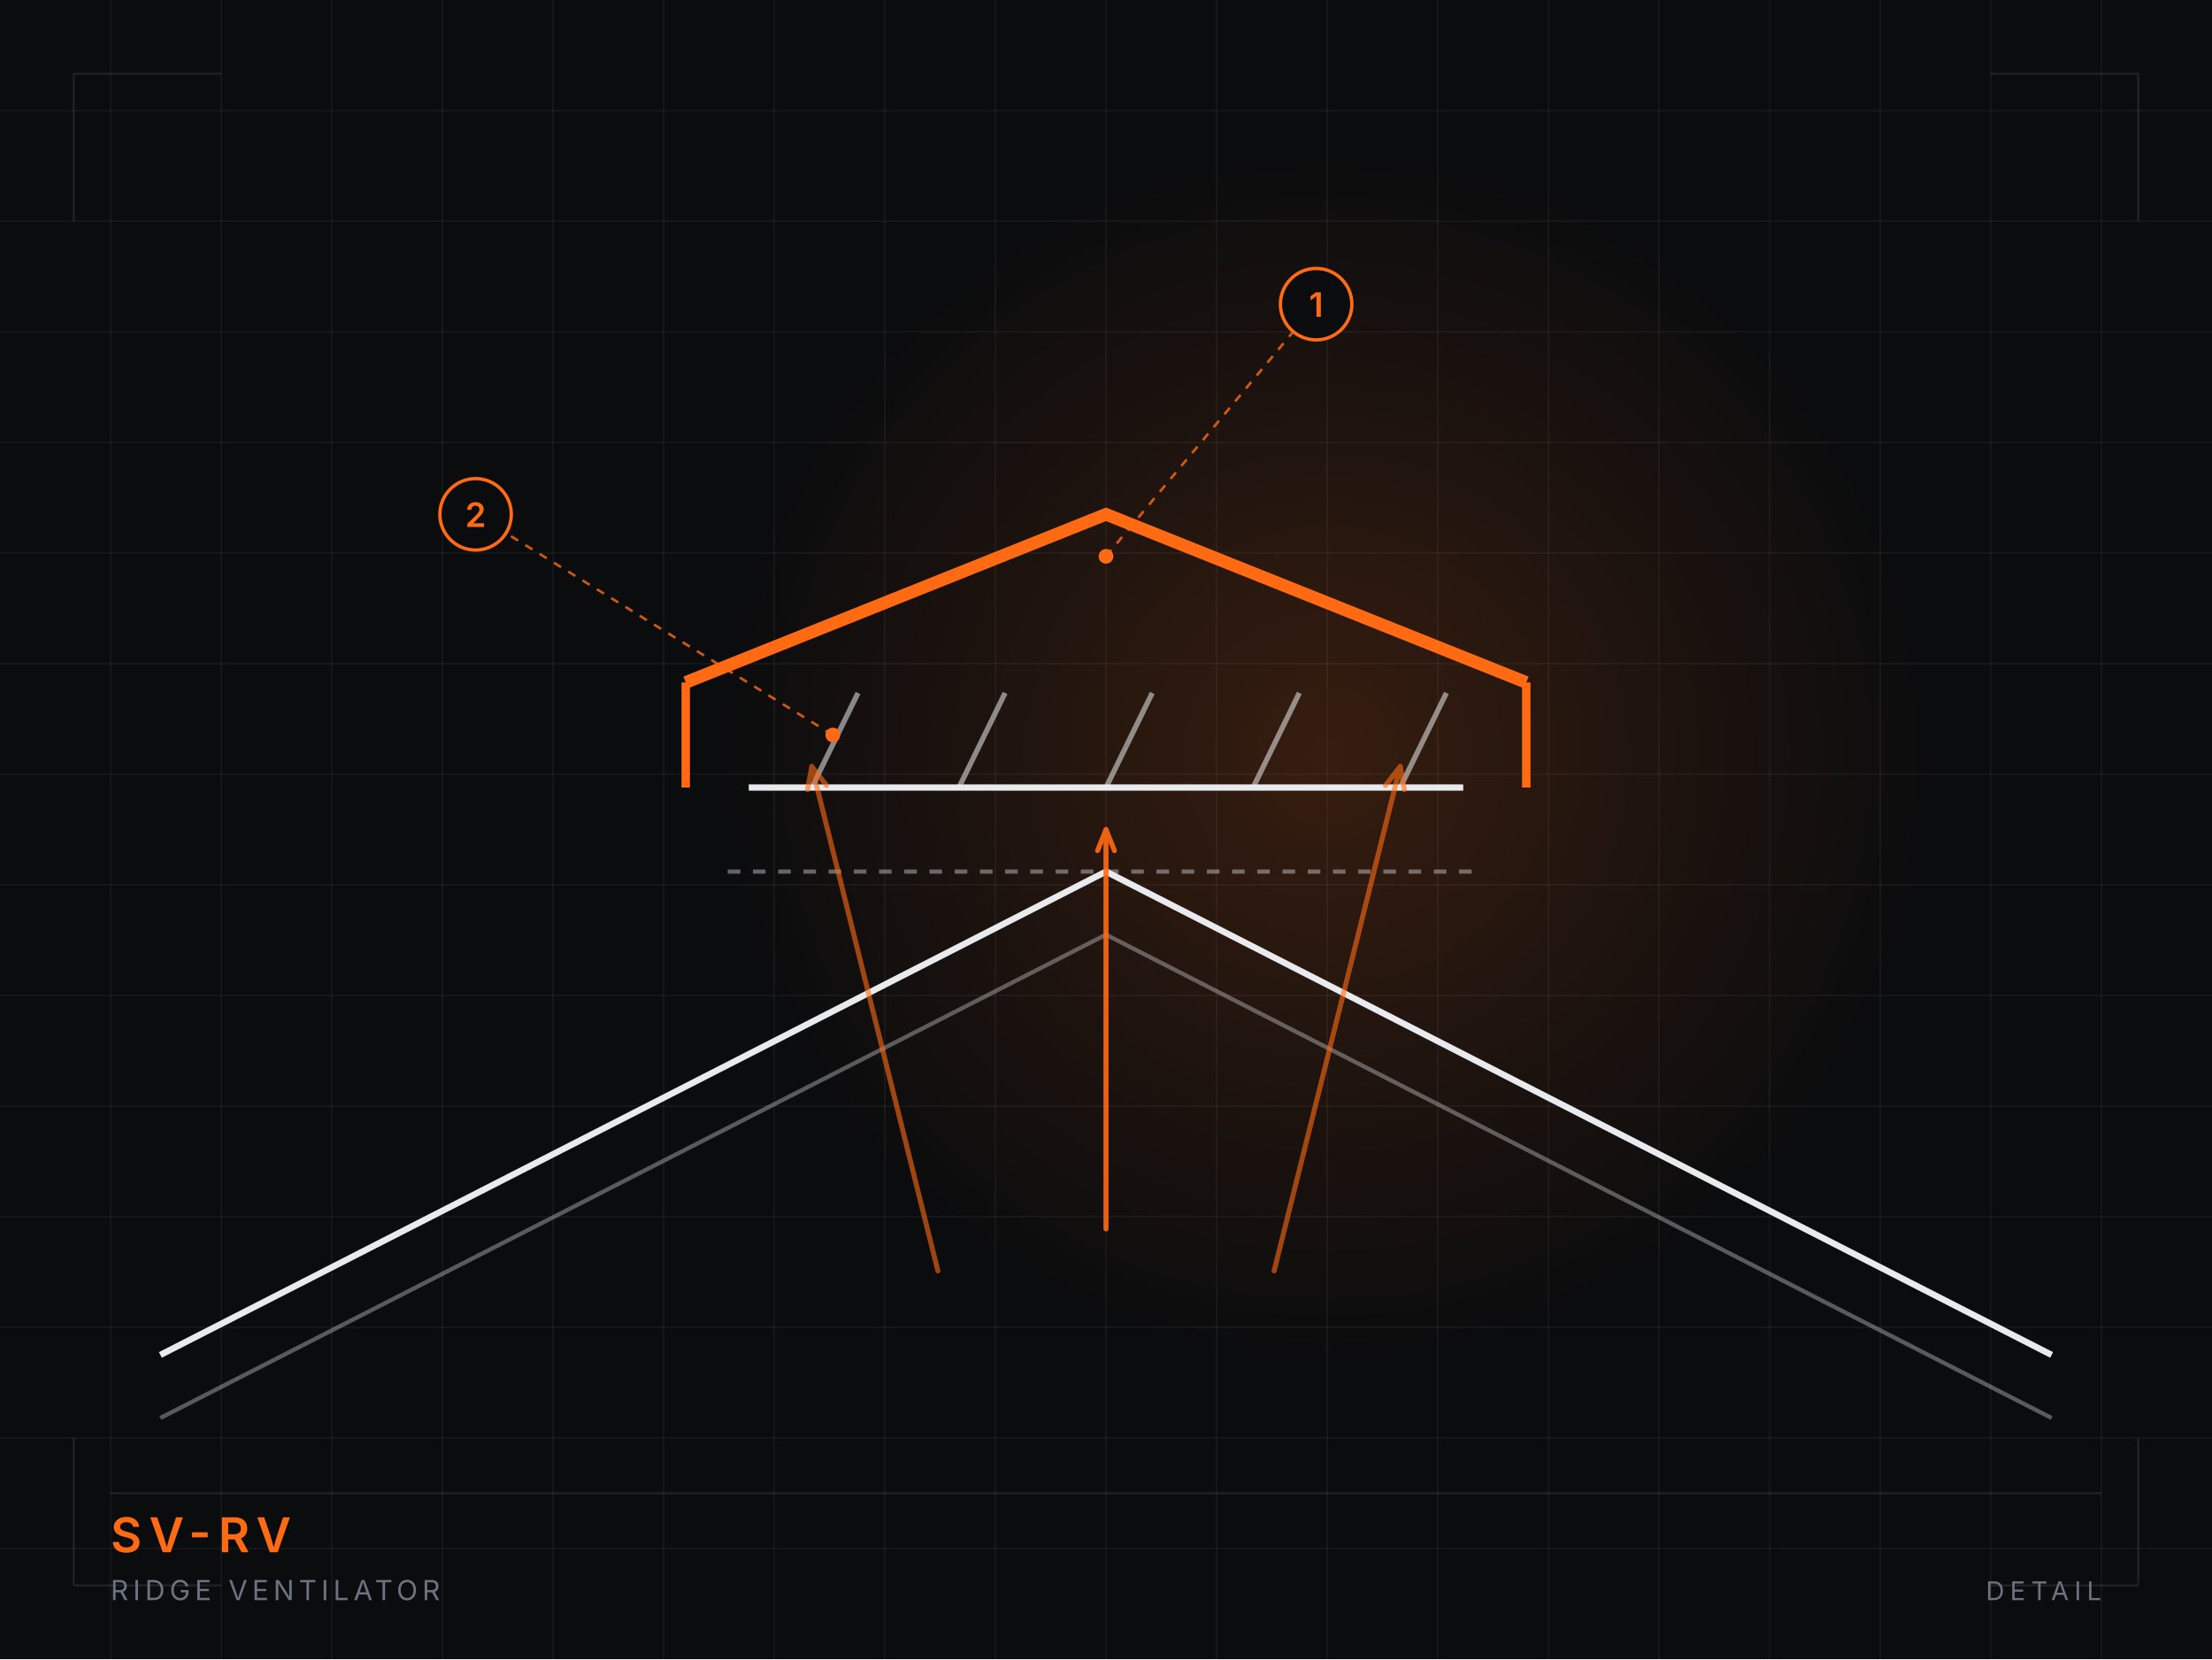
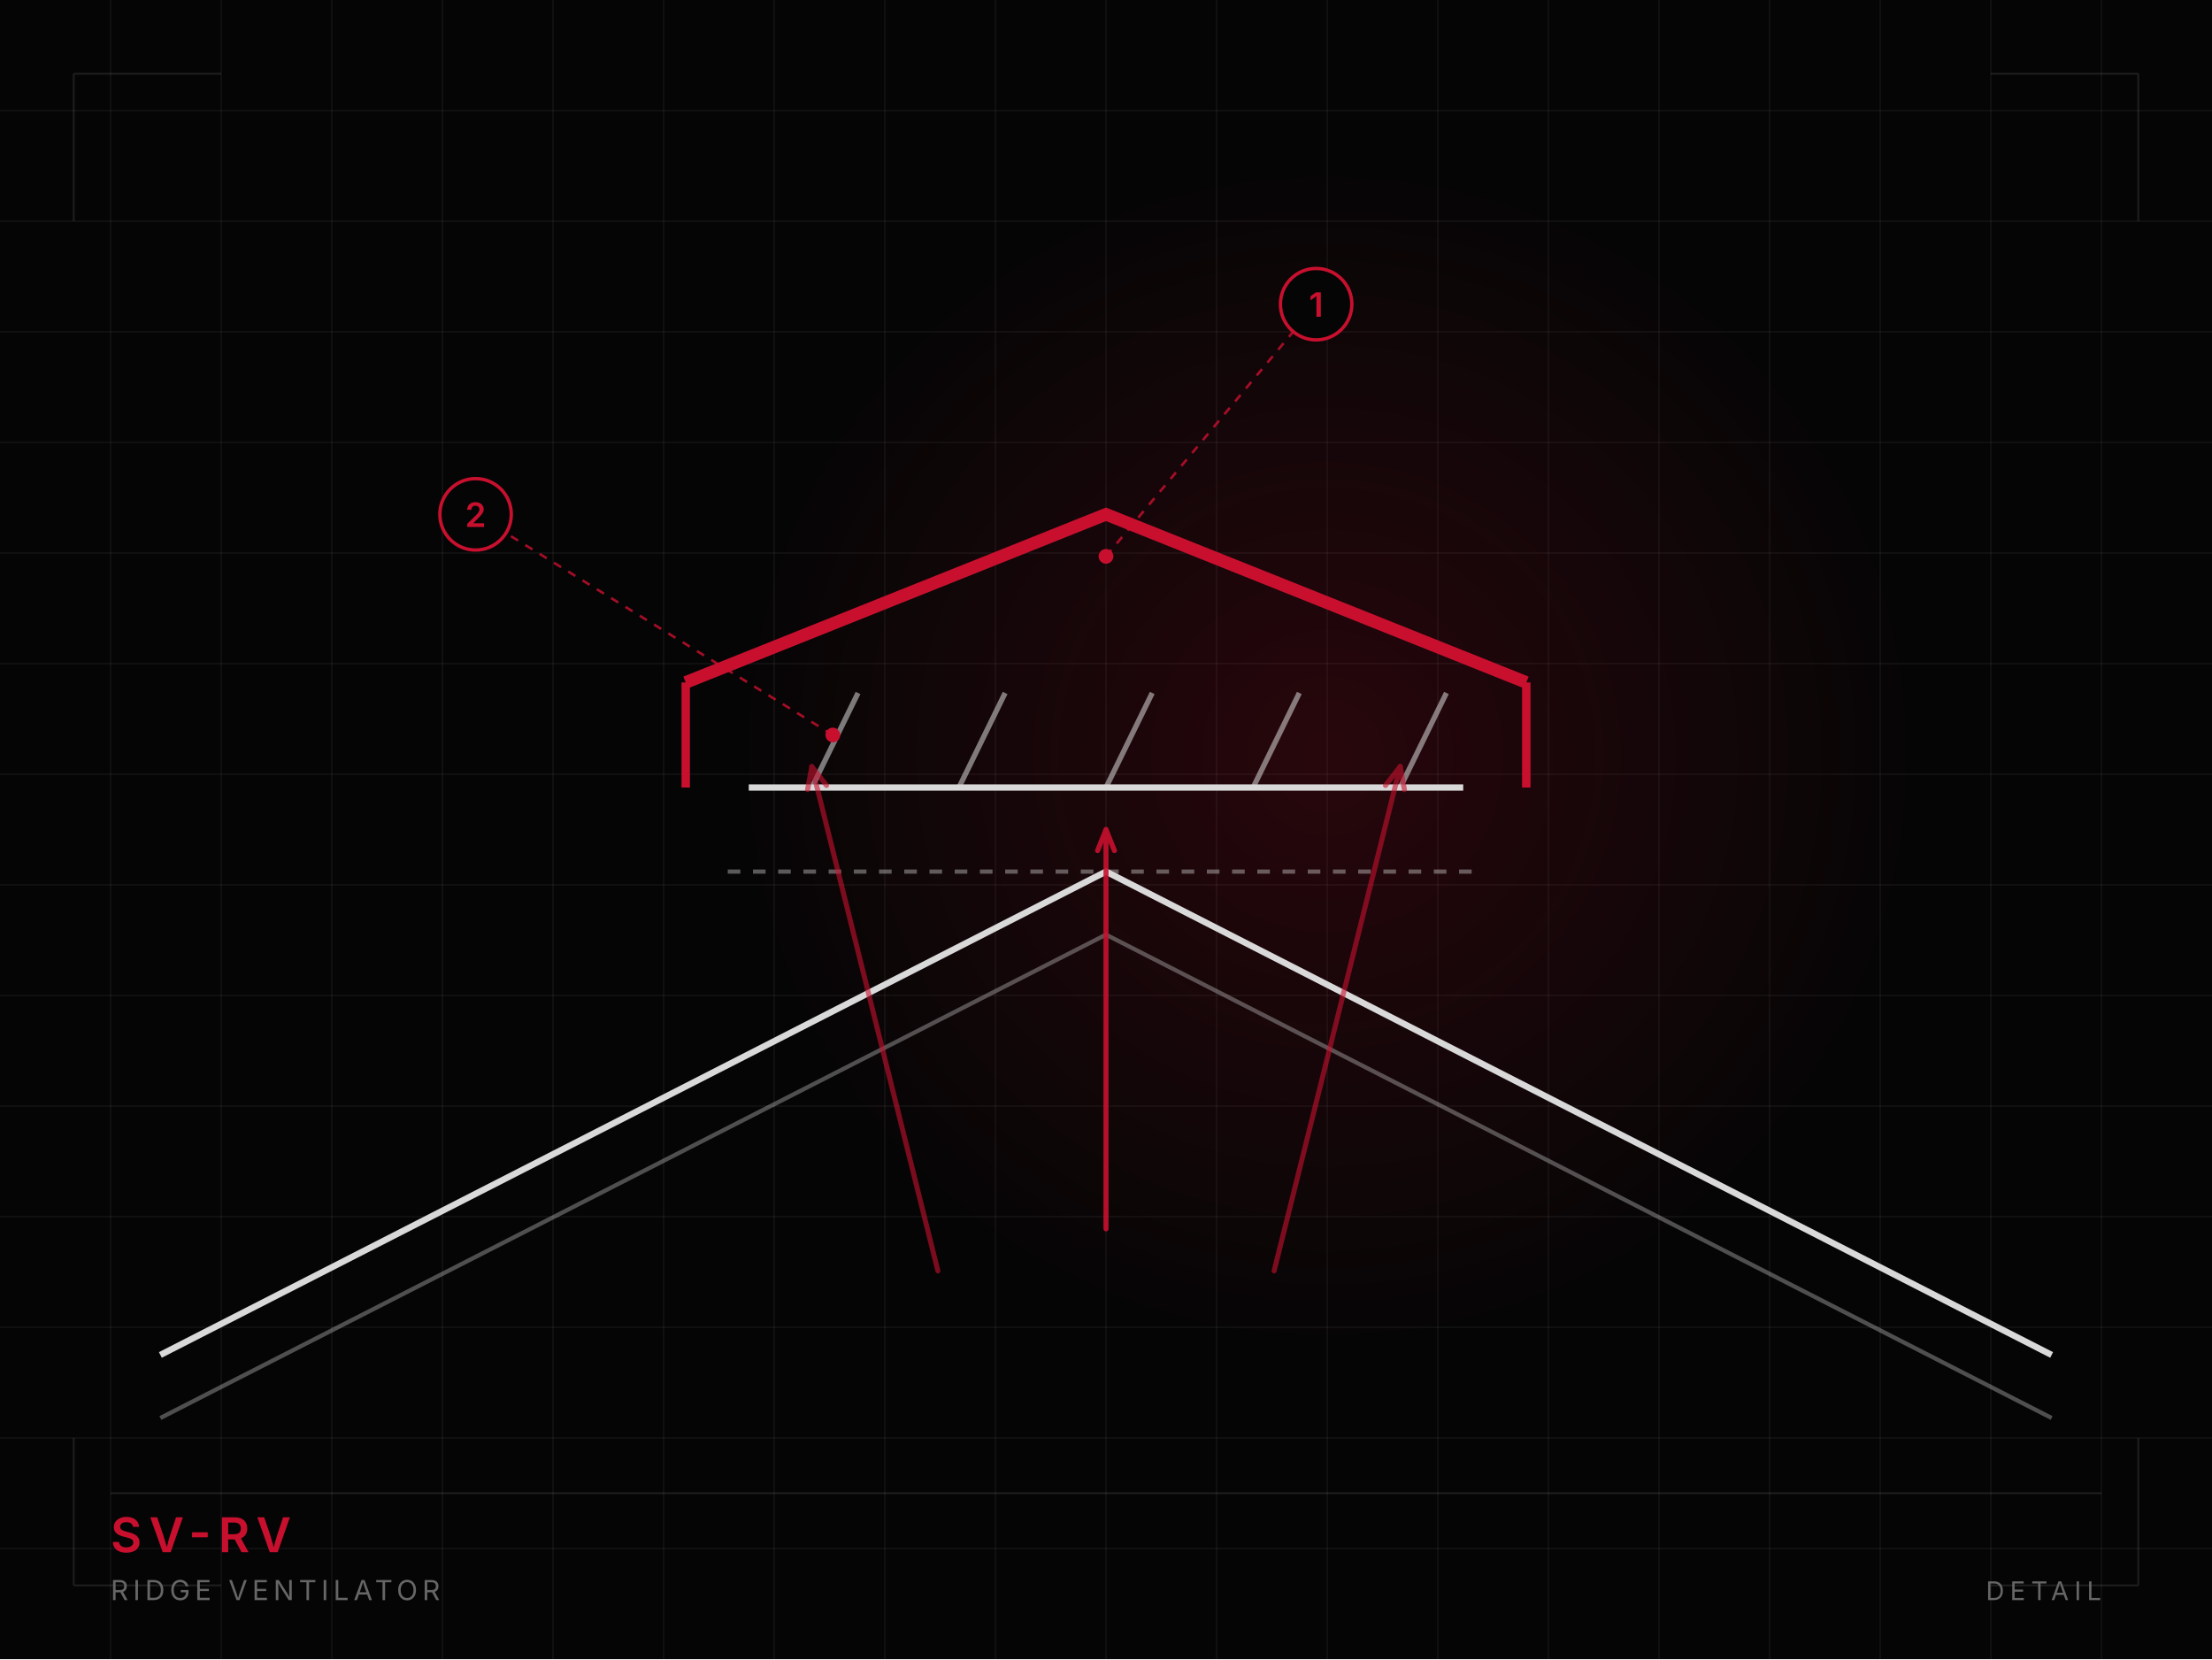
<svg xmlns="http://www.w3.org/2000/svg" viewBox="0 0 1200 900" width="1200" height="900" role="img" aria-label="SV-RV detail">
  <defs>
    <radialGradient id="glow">
-       <stop offset="0%" stop-color="#ff6a13" stop-opacity=".18" />
-       <stop offset="100%" stop-color="#ff6a13" stop-opacity="0" />
+       <stop offset="0%" stop-color="#c8102e" stop-opacity=".18" />
+       <stop offset="100%" stop-color="#c8102e" stop-opacity="0" />
    </radialGradient>
  </defs>
-   <rect width="1200" height="900" fill="#0b0c0e" />
+   <rect width="1200" height="900" fill="#050505" />
  <g stroke="#ffffff" stroke-opacity="0.045" stroke-width="1">
    <path d="M60 0V900" />
    <path d="M120 0V900" />
    <path d="M180 0V900" />
    <path d="M240 0V900" />
    <path d="M300 0V900" />
    <path d="M360 0V900" />
    <path d="M420 0V900" />
    <path d="M480 0V900" />
    <path d="M540 0V900" />
    <path d="M600 0V900" />
    <path d="M660 0V900" />
    <path d="M720 0V900" />
    <path d="M780 0V900" />
    <path d="M840 0V900" />
    <path d="M900 0V900" />
    <path d="M960 0V900" />
    <path d="M1020 0V900" />
    <path d="M1080 0V900" />
    <path d="M1140 0V900" />
    <path d="M0 60H1200" />
    <path d="M0 120H1200" />
    <path d="M0 180H1200" />
    <path d="M0 240H1200" />
    <path d="M0 300H1200" />
    <path d="M0 360H1200" />
    <path d="M0 420H1200" />
    <path d="M0 480H1200" />
    <path d="M0 540H1200" />
    <path d="M0 600H1200" />
    <path d="M0 660H1200" />
    <path d="M0 720H1200" />
    <path d="M0 780H1200" />
    <path d="M0 840H1200" />
  </g>
  <g stroke="#ffffff" stroke-opacity="0.10" stroke-width="1">
    <path d="M40 40H120M40 40V120" />
    <path d="M1160 40H1080M1160 40V120" />
    <path d="M40 860H120M40 860V780" />
    <path d="M1160 860H1080M1160 860V780" />
  </g>
  <circle cx="720" cy="410" r="330" fill="url(#glow)" />
-   <text x="60" y="842" fill="#ff6a13" font-family="Barlow Condensed,Inter,sans-serif" font-size="26" font-weight="600" letter-spacing="4">SV-RV</text>
-   <text x="60" y="868" fill="#6b7280" font-family="Inter,sans-serif" font-size="15" letter-spacing="2.5">RIDGE VENTILATOR</text>
-   <text x="1140" y="868" fill="#6b7280" text-anchor="end" font-family="Inter,sans-serif" font-size="14" letter-spacing="3">DETAIL</text>
+   <text x="60" y="842" fill="#c8102e" font-family="Barlow Condensed,Inter,sans-serif" font-size="26" font-weight="600" letter-spacing="4">SV-RV</text>
+   <text x="60" y="868" fill="#666666" font-family="Inter,sans-serif" font-size="15" letter-spacing="2.5">RIDGE VENTILATOR</text>
+   <text x="1140" y="868" fill="#666666" text-anchor="end" font-family="Inter,sans-serif" font-size="14" letter-spacing="3">DETAIL</text>
  <path d="M60 810H1140" stroke="#ffffff" stroke-opacity="0.10" />
  <g transform="translate(600 450) scale(1.14) translate(-600 -450)">
-     <path d="M150 700L600 470L1050 700" fill="none" stroke="#e8eaed" stroke-width="3" />
-     <path d="M150 730L600 500L1050 730" fill="none" stroke="#e8eaed" stroke-opacity=".35" stroke-width="2" />
-     <path d="M420 470H780" stroke="#e8eaed" stroke-opacity=".4" stroke-width="2" stroke-dasharray="6 6" />
-     <path d="M400 380L600 300L800 380" fill="none" stroke="#ff6a13" stroke-width="6" />
-     <path d="M400 380V430M800 380V430" stroke="#ff6a13" stroke-width="4" />
-     <path d="M430 430H770" stroke="#e8eaed" stroke-width="3" />
-     <path d="M460 430L482 385" stroke="#e8eaed" stroke-opacity=".55" stroke-width="2.5" />
-     <path d="M530 430L552 385" stroke="#e8eaed" stroke-opacity=".55" stroke-width="2.5" />
-     <path d="M600 430L622 385" stroke="#e8eaed" stroke-opacity=".55" stroke-width="2.5" />
-     <path d="M670 430L692 385" stroke="#e8eaed" stroke-opacity=".55" stroke-width="2.5" />
-     <path d="M740 430L762 385" stroke="#e8eaed" stroke-opacity=".55" stroke-width="2.5" />
+     <path d="M150 700L600 470L1050 700" fill="none" stroke="#d9d9d9" stroke-width="3" />
+     <path d="M150 730L600 500L1050 730" fill="none" stroke="#d9d9d9" stroke-opacity=".35" stroke-width="2" />
+     <path d="M420 470H780" stroke="#d9d9d9" stroke-opacity=".4" stroke-width="2" stroke-dasharray="6 6" />
+     <path d="M400 380L600 300L800 380" fill="none" stroke="#c8102e" stroke-width="6" />
+     <path d="M400 380V430M800 380V430" stroke="#c8102e" stroke-width="4" />
+     <path d="M430 430H770" stroke="#d9d9d9" stroke-width="3" />
+     <path d="M460 430L482 385" stroke="#d9d9d9" stroke-opacity=".55" stroke-width="2.5" />
+     <path d="M530 430L552 385" stroke="#d9d9d9" stroke-opacity=".55" stroke-width="2.5" />
+     <path d="M600 430L622 385" stroke="#d9d9d9" stroke-opacity=".55" stroke-width="2.5" />
+     <path d="M670 430L692 385" stroke="#d9d9d9" stroke-opacity=".55" stroke-width="2.5" />
+     <path d="M740 430L762 385" stroke="#d9d9d9" stroke-opacity=".55" stroke-width="2.5" />
    <g opacity="0.9">
-       <path d="M600 640L600 450" stroke="#ff6a13" stroke-width="2.4" stroke-linecap="round" />
-       <path d="M600 450L604 460M600 450L596 460" stroke="#ff6a13" stroke-width="2.4" stroke-linecap="round" />
+       <path d="M600 640L600 450" stroke="#c8102e" stroke-width="2.4" stroke-linecap="round" />
+       <path d="M600 450L604 460M600 450L596 460" stroke="#c8102e" stroke-width="2.4" stroke-linecap="round" />
    </g>
    <g opacity="0.6">
-       <path d="M520 660L460 420" stroke="#ff6a13" stroke-width="2.4" stroke-linecap="round" />
-       <path d="M460 420L467 429M460 420L458 431" stroke="#ff6a13" stroke-width="2.4" stroke-linecap="round" />
+       <path d="M520 660L460 420" stroke="#c8102e" stroke-width="2.4" stroke-linecap="round" />
+       <path d="M460 420L467 429M460 420L458 431" stroke="#c8102e" stroke-width="2.4" stroke-linecap="round" />
    </g>
    <g opacity="0.6">
-       <path d="M680 660L740 420" stroke="#ff6a13" stroke-width="2.4" stroke-linecap="round" />
-       <path d="M740 420L742 431M740 420L733 429" stroke="#ff6a13" stroke-width="2.4" stroke-linecap="round" />
+       <path d="M680 660L740 420" stroke="#c8102e" stroke-width="2.4" stroke-linecap="round" />
+       <path d="M740 420L742 431M740 420L733 429" stroke="#c8102e" stroke-width="2.4" stroke-linecap="round" />
    </g>
    <g>
-       <path d="M600 320L700 200" stroke="#ff6a13" stroke-width="1.2" stroke-dasharray="4 4" opacity=".8" />
-       <circle cx="700" cy="200" r="17" fill="#0b0c0e" stroke="#ff6a13" stroke-width="1.6" />
-       <text x="700" y="206" text-anchor="middle" fill="#ff6a13" font-family="Inter,sans-serif" font-size="16" font-weight="600">1</text>
-       <circle cx="600" cy="320" r="3.5" fill="#ff6a13" />
+       <path d="M600 320L700 200" stroke="#c8102e" stroke-width="1.2" stroke-dasharray="4 4" opacity=".8" />
+       <circle cx="700" cy="200" r="17" fill="#050505" stroke="#c8102e" stroke-width="1.6" />
+       <text x="700" y="206" text-anchor="middle" fill="#c8102e" font-family="Inter,sans-serif" font-size="16" font-weight="600">1</text>
+       <circle cx="600" cy="320" r="3.5" fill="#c8102e" />
    </g>
    <g>
-       <path d="M470 405L300 300" stroke="#ff6a13" stroke-width="1.2" stroke-dasharray="4 4" opacity=".8" />
-       <circle cx="300" cy="300" r="17" fill="#0b0c0e" stroke="#ff6a13" stroke-width="1.6" />
-       <text x="300" y="306" text-anchor="middle" fill="#ff6a13" font-family="Inter,sans-serif" font-size="16" font-weight="600">2</text>
-       <circle cx="470" cy="405" r="3.5" fill="#ff6a13" />
+       <path d="M470 405L300 300" stroke="#c8102e" stroke-width="1.2" stroke-dasharray="4 4" opacity=".8" />
+       <circle cx="300" cy="300" r="17" fill="#050505" stroke="#c8102e" stroke-width="1.6" />
+       <text x="300" y="306" text-anchor="middle" fill="#c8102e" font-family="Inter,sans-serif" font-size="16" font-weight="600">2</text>
+       <circle cx="470" cy="405" r="3.5" fill="#c8102e" />
    </g>
  </g>
</svg>
